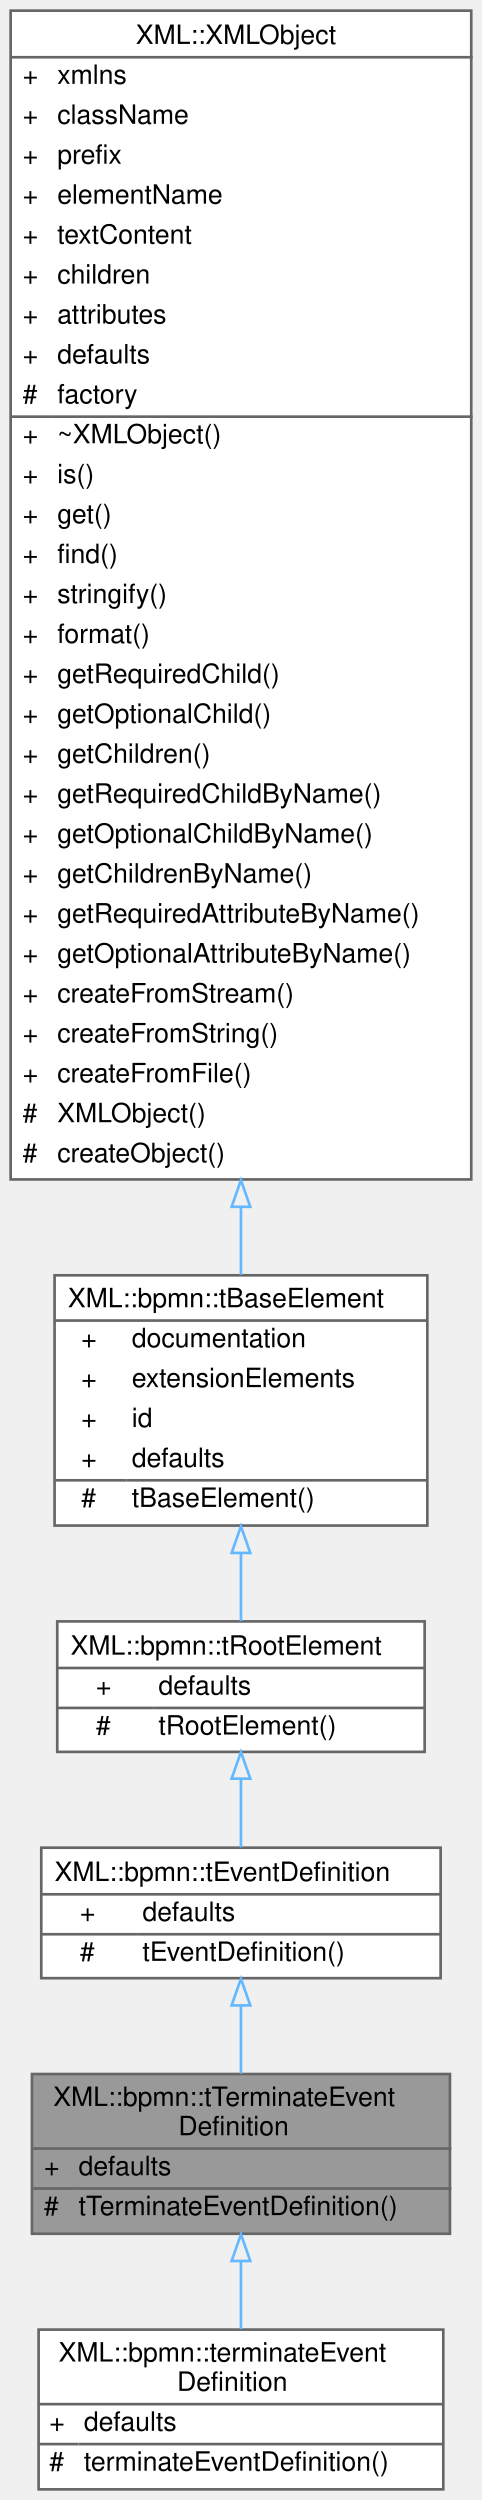
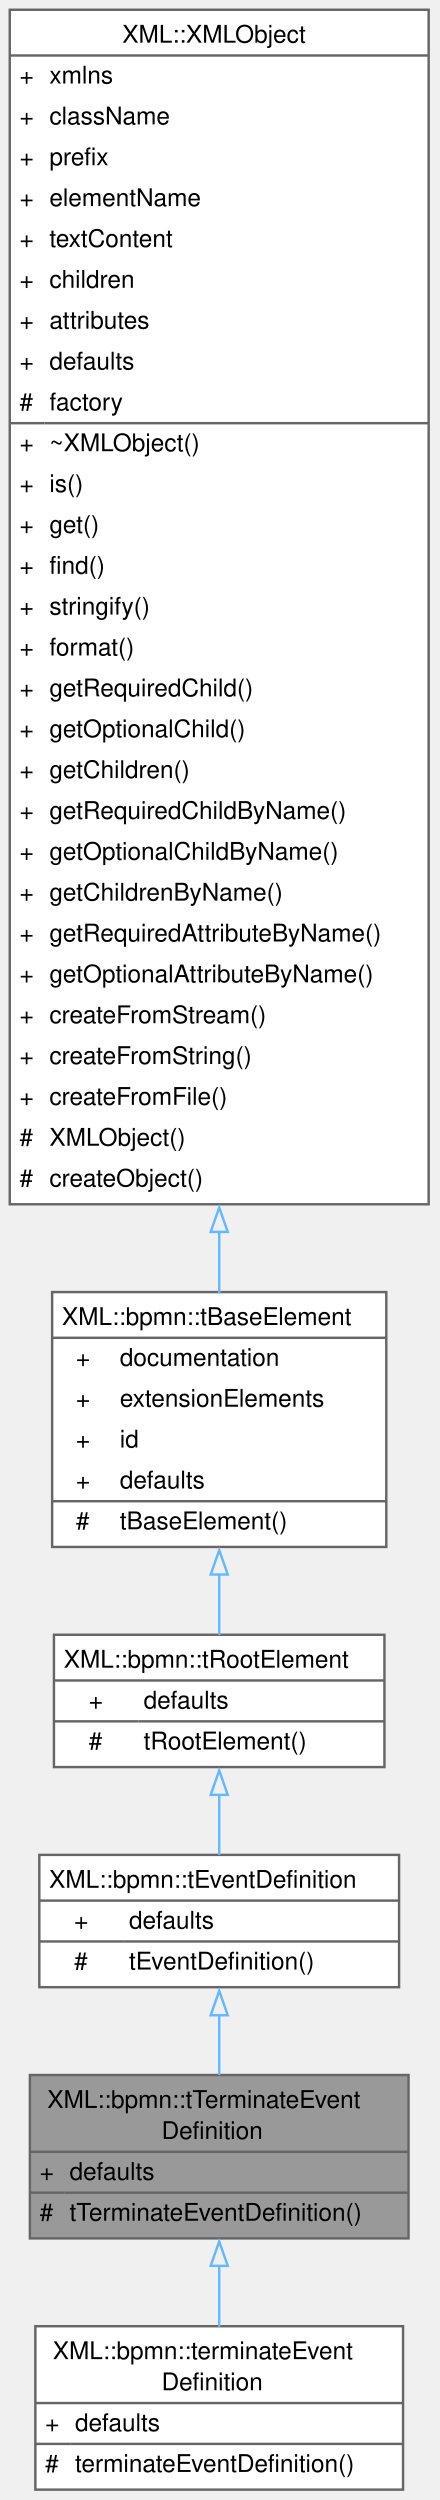
- <svg xmlns="http://www.w3.org/2000/svg" xmlns:xlink="http://www.w3.org/1999/xlink" width="181pt" height="939pt" viewBox="0.00 0.00 181.00 939.00">
-   <g id="graph0" class="graph" transform="scale(1 1) rotate(0) translate(4 935)">
+ <svg xmlns="http://www.w3.org/2000/svg" xmlns:xlink="http://www.w3.org/1999/xlink" width="180pt" height="1025pt" viewBox="0.00 0.00 180.00 1025.00">
+   <g id="graph0" class="graph" transform="scale(1 1) rotate(0) translate(4 1020.75)">
    <g id="Node000001" class="node">
      <g id="a_Node000001">
        <a xlink:title=" ">
-           <polygon fill="#999999" stroke="transparent" points="165,-156 8,-156 8,-96 165,-96 165,-156" />
-           <text text-anchor="start" x="16" y="-144" font-family="Helvetica,sans-Serif" font-size="10.00">XML::bpmn::tTerminateEvent</text>
-           <text text-anchor="start" x="63" y="-133" font-family="Helvetica,sans-Serif" font-size="10.00">Definition</text>
-           <text text-anchor="start" x="12.5" y="-118" font-family="Helvetica,sans-Serif" font-size="10.00">+</text>
-           <text text-anchor="start" x="25.5" y="-118" font-family="Helvetica,sans-Serif" font-size="10.00">defaults</text>
-           <text text-anchor="start" x="12.5" y="-103" font-family="Helvetica,sans-Serif" font-size="10.00">#</text>
-           <text text-anchor="start" x="25.5" y="-103" font-family="Helvetica,sans-Serif" font-size="10.00">tTerminateEventDefinition()</text>
-           <polygon fill="#666666" stroke="#666666" points="8.5,-128 8.5,-128 165.5,-128 165.5,-128 8.5,-128" />
-           <polygon fill="#666666" stroke="#666666" points="8.5,-113 8.5,-113 23.5,-113 23.5,-113 8.5,-113" />
-           <polygon fill="#666666" stroke="#666666" points="23.5,-113 23.5,-113 165.5,-113 165.5,-113 23.5,-113" />
-           <polygon fill="none" stroke="#666666" points="8,-96 8,-156 165,-156 165,-96 8,-96" />
+           <polygon fill="#999999" stroke="none" points="163.5,-170 8.25,-170 8.25,-103 163.5,-103 163.5,-170" />
+           <text xml:space="preserve" text-anchor="start" x="15.38" y="-156.5" font-family="Helvetica,sans-Serif" font-size="10.00">XML::bpmn::tTerminateEvent</text>
+           <text xml:space="preserve" text-anchor="start" x="62.25" y="-143.75" font-family="Helvetica,sans-Serif" font-size="10.00">Definition</text>
+           <text xml:space="preserve" text-anchor="start" x="12.25" y="-127" font-family="Helvetica,sans-Serif" font-size="10.00">+</text>
+           <text xml:space="preserve" text-anchor="start" x="24.5" y="-127" font-family="Helvetica,sans-Serif" font-size="10.00">defaults</text>
+           <text xml:space="preserve" text-anchor="start" x="12.25" y="-110.25" font-family="Helvetica,sans-Serif" font-size="10.00">#</text>
+           <text xml:space="preserve" text-anchor="start" x="24.5" y="-110.25" font-family="Helvetica,sans-Serif" font-size="10.00">tTerminateEventDefinition()</text>
+           <polygon fill="#666666" stroke="#666666" points="8.25,-138.5 8.25,-138.5 163.5,-138.5 163.5,-138.5 8.25,-138.5" />
+           <polygon fill="#666666" stroke="#666666" points="8.25,-121.75 8.25,-121.75 22.5,-121.75 22.5,-121.75 8.25,-121.75" />
+           <polygon fill="#666666" stroke="#666666" points="22.5,-121.75 22.5,-121.75 163.5,-121.75 163.5,-121.75 22.5,-121.75" />
+           <polygon fill="none" stroke="#666666" points="8.25,-103 8.25,-170 163.5,-170 163.5,-103 8.25,-103" />
        </a>
      </g>
    </g>
    <g id="Node000006" class="node">
      <g id="a_Node000006">
        <a xlink:href="classXML_1_1bpmn_1_1terminateEventDefinition.html" target="_top" xlink:title=" ">
-           <polygon fill="white" stroke="transparent" points="162.5,-60 10.5,-60 10.5,0 162.5,0 162.5,-60" />
-           <text text-anchor="start" x="18" y="-48" font-family="Helvetica,sans-Serif" font-size="10.00">XML::bpmn::terminateEvent</text>
-           <text text-anchor="start" x="62.5" y="-37" font-family="Helvetica,sans-Serif" font-size="10.00">Definition</text>
-           <text text-anchor="start" x="14.5" y="-22" font-family="Helvetica,sans-Serif" font-size="10.00">+</text>
-           <text text-anchor="start" x="27.5" y="-22" font-family="Helvetica,sans-Serif" font-size="10.00">defaults</text>
-           <text text-anchor="start" x="14.5" y="-7" font-family="Helvetica,sans-Serif" font-size="10.00">#</text>
-           <text text-anchor="start" x="27.5" y="-7" font-family="Helvetica,sans-Serif" font-size="10.00">terminateEventDefinition()</text>
-           <polygon fill="#666666" stroke="#666666" points="10.5,-32 10.5,-32 162.5,-32 162.5,-32 10.5,-32" />
-           <polygon fill="#666666" stroke="#666666" points="10.5,-17 10.5,-17 25.5,-17 25.5,-17 10.5,-17" />
-           <polygon fill="#666666" stroke="#666666" points="25.5,-17 25.5,-17 162.5,-17 162.5,-17 25.5,-17" />
-           <polygon fill="none" stroke="#666666" points="10.5,0 10.5,-60 162.5,-60 162.5,0 10.5,0" />
+           <polygon fill="white" stroke="none" points="161.25,-67 10.5,-67 10.5,0 161.25,0 161.25,-67" />
+           <text xml:space="preserve" text-anchor="start" x="17.62" y="-53.5" font-family="Helvetica,sans-Serif" font-size="10.00">XML::bpmn::terminateEvent</text>
+           <text xml:space="preserve" text-anchor="start" x="62.25" y="-40.75" font-family="Helvetica,sans-Serif" font-size="10.00">Definition</text>
+           <text xml:space="preserve" text-anchor="start" x="14.5" y="-24" font-family="Helvetica,sans-Serif" font-size="10.00">+</text>
+           <text xml:space="preserve" text-anchor="start" x="26.75" y="-24" font-family="Helvetica,sans-Serif" font-size="10.00">defaults</text>
+           <text xml:space="preserve" text-anchor="start" x="14.5" y="-7.25" font-family="Helvetica,sans-Serif" font-size="10.00">#</text>
+           <text xml:space="preserve" text-anchor="start" x="26.75" y="-7.25" font-family="Helvetica,sans-Serif" font-size="10.00">terminateEventDefinition()</text>
+           <polygon fill="#666666" stroke="#666666" points="10.5,-35.5 10.5,-35.5 161.25,-35.5 161.25,-35.5 10.5,-35.5" />
+           <polygon fill="#666666" stroke="#666666" points="10.5,-18.75 10.5,-18.75 24.75,-18.75 24.75,-18.75 10.5,-18.75" />
+           <polygon fill="#666666" stroke="#666666" points="24.75,-18.75 24.75,-18.75 161.25,-18.75 161.25,-18.75 24.75,-18.75" />
+           <polygon fill="none" stroke="#666666" points="10.5,0 10.5,-67 161.25,-67 161.25,0 10.5,0" />
        </a>
      </g>
    </g>
    <g id="edge5_Node000001_Node000006" class="edge">
      <g id="a_edge5_Node000001_Node000006">
        <a xlink:title=" ">
-           <path fill="none" stroke="#63b8ff" d="M86.5,-85.63C86.5,-77.11 86.5,-68.25 86.5,-60.21" />
-           <polygon fill="none" stroke="#63b8ff" points="83,-85.77 86.5,-95.77 90,-85.77 83,-85.77" />
+           <path fill="none" stroke="#63b8ff" d="M85.88,-91.98C85.88,-83.52 85.88,-74.79 85.88,-66.77" />
+           <polygon fill="none" stroke="#63b8ff" points="82.38,-91.75 85.88,-101.75 89.38,-91.75 82.38,-91.75" />
        </a>
      </g>
    </g>
    <g id="Node000002" class="node">
      <g id="a_Node000002">
        <a xlink:href="classXML_1_1bpmn_1_1tEventDefinition.html" target="_top" xlink:title=" ">
-           <polygon fill="white" stroke="transparent" points="161.5,-241 11.5,-241 11.5,-192 161.5,-192 161.5,-241" />
-           <text text-anchor="start" x="16.5" y="-228.5" font-family="Helvetica,sans-Serif" font-size="10.00">XML::bpmn::tEventDefinition</text>
-           <text text-anchor="start" x="26" y="-213.5" font-family="Helvetica,sans-Serif" font-size="10.00">+</text>
-           <text text-anchor="start" x="49.5" y="-213.5" font-family="Helvetica,sans-Serif" font-size="10.00">defaults</text>
-           <text text-anchor="start" x="26" y="-198.5" font-family="Helvetica,sans-Serif" font-size="10.00">#</text>
-           <text text-anchor="start" x="49.5" y="-198.5" font-family="Helvetica,sans-Serif" font-size="10.00">tEventDefinition()</text>
-           <polygon fill="#666666" stroke="#666666" points="11.5,-223.5 11.5,-223.5 161.5,-223.5 161.5,-223.5 11.5,-223.5" />
-           <polygon fill="#666666" stroke="#666666" points="11.5,-208.5 11.5,-208.5 47.5,-208.5 47.5,-208.5 11.5,-208.5" />
-           <polygon fill="#666666" stroke="#666666" points="47.5,-208.5 47.5,-208.5 161.5,-208.5 161.5,-208.5 47.5,-208.5" />
-           <polygon fill="none" stroke="#666666" points="11.5,-192 11.5,-241 161.5,-241 161.5,-192 11.5,-192" />
+           <polygon fill="white" stroke="none" points="159.62,-260.25 12.12,-260.25 12.12,-206 159.62,-206 159.62,-260.25" />
+           <text xml:space="preserve" text-anchor="start" x="16.12" y="-246.75" font-family="Helvetica,sans-Serif" font-size="10.00">XML::bpmn::tEventDefinition</text>
+           <text xml:space="preserve" text-anchor="start" x="26.38" y="-230" font-family="Helvetica,sans-Serif" font-size="10.00">+</text>
+           <text xml:space="preserve" text-anchor="start" x="48.88" y="-230" font-family="Helvetica,sans-Serif" font-size="10.00">defaults</text>
+           <text xml:space="preserve" text-anchor="start" x="26.38" y="-213.25" font-family="Helvetica,sans-Serif" font-size="10.00">#</text>
+           <text xml:space="preserve" text-anchor="start" x="48.88" y="-213.25" font-family="Helvetica,sans-Serif" font-size="10.00">tEventDefinition()</text>
+           <polygon fill="#666666" stroke="#666666" points="12.12,-241.5 12.12,-241.5 159.62,-241.5 159.62,-241.5 12.12,-241.5" />
+           <polygon fill="#666666" stroke="#666666" points="12.12,-224.75 12.12,-224.75 46.88,-224.75 46.88,-224.75 12.12,-224.75" />
+           <polygon fill="#666666" stroke="#666666" points="46.88,-224.75 46.88,-224.75 159.62,-224.75 159.62,-224.75 46.88,-224.75" />
+           <polygon fill="none" stroke="#666666" points="12.12,-206 12.12,-260.25 159.62,-260.25 159.62,-206 12.12,-206" />
        </a>
      </g>
    </g>
    <g id="edge1_Node000001_Node000002" class="edge">
      <g id="a_edge1_Node000001_Node000002">
        <a xlink:title=" ">
-           <path fill="none" stroke="#63b8ff" d="M86.5,-181.55C86.5,-173.18 86.5,-164.28 86.5,-156.16" />
-           <polygon fill="none" stroke="#63b8ff" points="83,-181.78 86.5,-191.78 90,-181.78 83,-181.78" />
+           <path fill="none" stroke="#63b8ff" d="M85.88,-194.51C85.88,-186.38 85.88,-177.85 85.88,-169.94" />
+           <polygon fill="none" stroke="#63b8ff" points="82.38,-194.5 85.88,-204.5 89.38,-194.5 82.38,-194.5" />
        </a>
      </g>
    </g>
    <g id="Node000003" class="node">
      <g id="a_Node000003">
        <a xlink:href="classXML_1_1bpmn_1_1tRootElement.html" target="_top" xlink:title=" ">
-           <polygon fill="white" stroke="transparent" points="155.5,-326 17.5,-326 17.5,-277 155.5,-277 155.5,-326" />
-           <text text-anchor="start" x="22.5" y="-313.5" font-family="Helvetica,sans-Serif" font-size="10.00">XML::bpmn::tRootElement</text>
-           <text text-anchor="start" x="32" y="-298.5" font-family="Helvetica,sans-Serif" font-size="10.00">+</text>
-           <text text-anchor="start" x="55.5" y="-298.5" font-family="Helvetica,sans-Serif" font-size="10.00">defaults</text>
-           <text text-anchor="start" x="32" y="-283.5" font-family="Helvetica,sans-Serif" font-size="10.00">#</text>
-           <text text-anchor="start" x="55.5" y="-283.5" font-family="Helvetica,sans-Serif" font-size="10.00">tRootElement()</text>
-           <polygon fill="#666666" stroke="#666666" points="17.5,-308.5 17.5,-308.5 155.5,-308.5 155.5,-308.5 17.5,-308.5" />
-           <polygon fill="#666666" stroke="#666666" points="17.5,-293.5 17.5,-293.5 53.5,-293.5 53.5,-293.5 17.5,-293.5" />
-           <polygon fill="#666666" stroke="#666666" points="53.5,-293.5 53.5,-293.5 155.5,-293.5 155.5,-293.5 53.5,-293.5" />
-           <polygon fill="none" stroke="#666666" points="17.5,-277 17.5,-326 155.5,-326 155.5,-277 17.5,-277" />
+           <polygon fill="white" stroke="none" points="153.62,-350.5 18.12,-350.5 18.12,-296.25 153.62,-296.25 153.62,-350.5" />
+           <text xml:space="preserve" text-anchor="start" x="22.12" y="-337" font-family="Helvetica,sans-Serif" font-size="10.00">XML::bpmn::tRootElement</text>
+           <text xml:space="preserve" text-anchor="start" x="32.38" y="-320.25" font-family="Helvetica,sans-Serif" font-size="10.00">+</text>
+           <text xml:space="preserve" text-anchor="start" x="54.88" y="-320.25" font-family="Helvetica,sans-Serif" font-size="10.00">defaults</text>
+           <text xml:space="preserve" text-anchor="start" x="32.38" y="-303.5" font-family="Helvetica,sans-Serif" font-size="10.00">#</text>
+           <text xml:space="preserve" text-anchor="start" x="54.88" y="-303.5" font-family="Helvetica,sans-Serif" font-size="10.00">tRootElement()</text>
+           <polygon fill="#666666" stroke="#666666" points="18.12,-331.75 18.12,-331.75 153.62,-331.75 153.62,-331.75 18.12,-331.75" />
+           <polygon fill="#666666" stroke="#666666" points="18.12,-315 18.12,-315 52.88,-315 52.88,-315 18.12,-315" />
+           <polygon fill="#666666" stroke="#666666" points="52.88,-315 52.88,-315 153.62,-315 153.62,-315 52.88,-315" />
+           <polygon fill="none" stroke="#666666" points="18.12,-296.25 18.12,-350.5 153.62,-350.5 153.62,-296.25 18.12,-296.25" />
        </a>
      </g>
    </g>
    <g id="edge2_Node000002_Node000003" class="edge">
      <g id="a_edge2_Node000002_Node000003">
        <a xlink:title=" ">
-           <path fill="none" stroke="#63b8ff" d="M86.5,-266.77C86.5,-258.17 86.5,-249.1 86.5,-241.12" />
-           <polygon fill="none" stroke="#63b8ff" points="83,-266.94 86.5,-276.94 90,-266.94 83,-266.94" />
+           <path fill="none" stroke="#63b8ff" d="M85.88,-284.96C85.88,-276.64 85.88,-267.99 85.88,-260.24" />
+           <polygon fill="none" stroke="#63b8ff" points="82.38,-284.86 85.88,-294.86 89.38,-284.86 82.38,-284.86" />
        </a>
      </g>
    </g>
    <g id="Node000004" class="node">
      <g id="a_Node000004">
        <a xlink:href="classXML_1_1bpmn_1_1tBaseElement.html" target="_top" xlink:title=" ">
-           <polygon fill="white" stroke="transparent" points="156.5,-456 16.5,-456 16.5,-362 156.5,-362 156.5,-456" />
-           <text text-anchor="start" x="21.5" y="-444" font-family="Helvetica,sans-Serif" font-size="10.00">XML::bpmn::tBaseElement</text>
-           <text text-anchor="start" x="26.5" y="-429" font-family="Helvetica,sans-Serif" font-size="10.00">+</text>
-           <text text-anchor="start" x="45.5" y="-429" font-family="Helvetica,sans-Serif" font-size="10.00">documentation</text>
-           <text text-anchor="start" x="26.5" y="-414" font-family="Helvetica,sans-Serif" font-size="10.00">+</text>
-           <text text-anchor="start" x="45.5" y="-414" font-family="Helvetica,sans-Serif" font-size="10.00">extensionElements</text>
-           <text text-anchor="start" x="26.5" y="-399" font-family="Helvetica,sans-Serif" font-size="10.00">+</text>
-           <text text-anchor="start" x="45.5" y="-399" font-family="Helvetica,sans-Serif" font-size="10.00">id</text>
-           <text text-anchor="start" x="26.5" y="-384" font-family="Helvetica,sans-Serif" font-size="10.00">+</text>
-           <text text-anchor="start" x="45.5" y="-384" font-family="Helvetica,sans-Serif" font-size="10.00">defaults</text>
-           <text text-anchor="start" x="26.5" y="-369" font-family="Helvetica,sans-Serif" font-size="10.00">#</text>
-           <text text-anchor="start" x="45.5" y="-369" font-family="Helvetica,sans-Serif" font-size="10.00">tBaseElement()</text>
-           <polygon fill="#666666" stroke="#666666" points="16.5,-439 16.5,-439 156.5,-439 156.5,-439 16.5,-439" />
-           <polygon fill="#666666" stroke="#666666" points="16.5,-379 16.5,-379 43.5,-379 43.5,-379 16.5,-379" />
-           <polygon fill="#666666" stroke="#666666" points="43.5,-379 43.5,-379 156.5,-379 156.5,-379 43.5,-379" />
-           <polygon fill="none" stroke="#666666" points="16.5,-362 16.5,-456 156.5,-456 156.5,-362 16.5,-362" />
+           <polygon fill="white" stroke="none" points="154.38,-491 17.38,-491 17.38,-386.5 154.38,-386.5 154.38,-491" />
+           <text xml:space="preserve" text-anchor="start" x="21.38" y="-477.5" font-family="Helvetica,sans-Serif" font-size="10.00">XML::bpmn::tBaseElement</text>
+           <text xml:space="preserve" text-anchor="start" x="27.12" y="-460.75" font-family="Helvetica,sans-Serif" font-size="10.00">+</text>
+           <text xml:space="preserve" text-anchor="start" x="45.12" y="-460.75" font-family="Helvetica,sans-Serif" font-size="10.00">documentation</text>
+           <text xml:space="preserve" text-anchor="start" x="27.12" y="-444" font-family="Helvetica,sans-Serif" font-size="10.00">+</text>
+           <text xml:space="preserve" text-anchor="start" x="45.12" y="-444" font-family="Helvetica,sans-Serif" font-size="10.00">extensionElements</text>
+           <text xml:space="preserve" text-anchor="start" x="27.12" y="-427.25" font-family="Helvetica,sans-Serif" font-size="10.00">+</text>
+           <text xml:space="preserve" text-anchor="start" x="45.12" y="-427.25" font-family="Helvetica,sans-Serif" font-size="10.00">id</text>
+           <text xml:space="preserve" text-anchor="start" x="27.12" y="-410.5" font-family="Helvetica,sans-Serif" font-size="10.00">+</text>
+           <text xml:space="preserve" text-anchor="start" x="45.12" y="-410.5" font-family="Helvetica,sans-Serif" font-size="10.00">defaults</text>
+           <text xml:space="preserve" text-anchor="start" x="27.12" y="-393.75" font-family="Helvetica,sans-Serif" font-size="10.00">#</text>
+           <text xml:space="preserve" text-anchor="start" x="45.12" y="-393.75" font-family="Helvetica,sans-Serif" font-size="10.00">tBaseElement()</text>
+           <polygon fill="#666666" stroke="#666666" points="17.38,-472.25 17.38,-472.25 154.38,-472.25 154.38,-472.25 17.38,-472.25" />
+           <polygon fill="#666666" stroke="#666666" points="17.38,-405.25 17.38,-405.25 43.12,-405.25 43.12,-405.25 17.38,-405.25" />
+           <polygon fill="#666666" stroke="#666666" points="43.12,-405.25 43.12,-405.25 154.38,-405.25 154.38,-405.25 43.12,-405.25" />
+           <polygon fill="none" stroke="#666666" points="17.38,-386.5 17.38,-491 154.38,-491 154.38,-386.5 17.38,-386.5" />
        </a>
      </g>
    </g>
    <g id="edge3_Node000003_Node000004" class="edge">
      <g id="a_edge3_Node000003_Node000004">
        <a xlink:title=" ">
-           <path fill="none" stroke="#63b8ff" d="M86.5,-351.59C86.5,-342.62 86.5,-333.79 86.5,-326.15" />
-           <polygon fill="none" stroke="#63b8ff" points="83,-351.73 86.5,-361.73 90,-351.73 83,-351.73" />
+           <path fill="none" stroke="#63b8ff" d="M85.88,-375.47C85.88,-366.62 85.88,-357.96 85.88,-350.36" />
+           <polygon fill="none" stroke="#63b8ff" points="82.38,-375.19 85.88,-385.19 89.38,-375.19 82.38,-375.19" />
        </a>
      </g>
    </g>
    <g id="Node000005" class="node">
      <g id="a_Node000005">
        <a xlink:href="classXML_1_1XMLObject.html" target="_top" xlink:title="A class representing a node in an XML-tree.">
-           <polygon fill="white" stroke="transparent" points="173,-931 0,-931 0,-492 173,-492 173,-931" />
-           <text text-anchor="start" x="47" y="-918.5" font-family="Helvetica,sans-Serif" font-size="10.00">XML::XMLObject</text>
-           <text text-anchor="start" x="4.5" y="-903.5" font-family="Helvetica,sans-Serif" font-size="10.00">+</text>
-           <text text-anchor="start" x="17.5" y="-903.5" font-family="Helvetica,sans-Serif" font-size="10.00">xmlns</text>
-           <text text-anchor="start" x="4.5" y="-888.5" font-family="Helvetica,sans-Serif" font-size="10.00">+</text>
-           <text text-anchor="start" x="17.5" y="-888.5" font-family="Helvetica,sans-Serif" font-size="10.00">className</text>
-           <text text-anchor="start" x="4.5" y="-873.5" font-family="Helvetica,sans-Serif" font-size="10.00">+</text>
-           <text text-anchor="start" x="17.5" y="-873.5" font-family="Helvetica,sans-Serif" font-size="10.00">prefix</text>
-           <text text-anchor="start" x="4.5" y="-858.5" font-family="Helvetica,sans-Serif" font-size="10.00">+</text>
-           <text text-anchor="start" x="17.5" y="-858.5" font-family="Helvetica,sans-Serif" font-size="10.00">elementName</text>
-           <text text-anchor="start" x="4.5" y="-843.5" font-family="Helvetica,sans-Serif" font-size="10.00">+</text>
-           <text text-anchor="start" x="17.5" y="-843.5" font-family="Helvetica,sans-Serif" font-size="10.00">textContent</text>
-           <text text-anchor="start" x="4.5" y="-828.5" font-family="Helvetica,sans-Serif" font-size="10.00">+</text>
-           <text text-anchor="start" x="17.5" y="-828.5" font-family="Helvetica,sans-Serif" font-size="10.00">children</text>
-           <text text-anchor="start" x="4.5" y="-813.5" font-family="Helvetica,sans-Serif" font-size="10.00">+</text>
-           <text text-anchor="start" x="17.5" y="-813.5" font-family="Helvetica,sans-Serif" font-size="10.00">attributes</text>
-           <text text-anchor="start" x="4.5" y="-798.5" font-family="Helvetica,sans-Serif" font-size="10.00">+</text>
-           <text text-anchor="start" x="17.5" y="-798.5" font-family="Helvetica,sans-Serif" font-size="10.00">defaults</text>
-           <text text-anchor="start" x="4.5" y="-783.5" font-family="Helvetica,sans-Serif" font-size="10.00">#</text>
-           <text text-anchor="start" x="17.5" y="-783.5" font-family="Helvetica,sans-Serif" font-size="10.00">factory</text>
-           <text text-anchor="start" x="4.5" y="-768.5" font-family="Helvetica,sans-Serif" font-size="10.00">+</text>
-           <text text-anchor="start" x="17.5" y="-768.5" font-family="Helvetica,sans-Serif" font-size="10.00">~XMLObject()</text>
-           <text text-anchor="start" x="4.5" y="-753.5" font-family="Helvetica,sans-Serif" font-size="10.00">+</text>
-           <text text-anchor="start" x="17.5" y="-753.5" font-family="Helvetica,sans-Serif" font-size="10.00">is()</text>
-           <text text-anchor="start" x="4.5" y="-738.5" font-family="Helvetica,sans-Serif" font-size="10.00">+</text>
-           <text text-anchor="start" x="17.5" y="-738.5" font-family="Helvetica,sans-Serif" font-size="10.00">get()</text>
-           <text text-anchor="start" x="4.5" y="-723.5" font-family="Helvetica,sans-Serif" font-size="10.00">+</text>
-           <text text-anchor="start" x="17.5" y="-723.5" font-family="Helvetica,sans-Serif" font-size="10.00">find()</text>
-           <text text-anchor="start" x="4.5" y="-708.5" font-family="Helvetica,sans-Serif" font-size="10.00">+</text>
-           <text text-anchor="start" x="17.5" y="-708.5" font-family="Helvetica,sans-Serif" font-size="10.00">stringify()</text>
-           <text text-anchor="start" x="4.5" y="-693.5" font-family="Helvetica,sans-Serif" font-size="10.00">+</text>
-           <text text-anchor="start" x="17.5" y="-693.5" font-family="Helvetica,sans-Serif" font-size="10.00">format()</text>
-           <text text-anchor="start" x="4.5" y="-678.5" font-family="Helvetica,sans-Serif" font-size="10.00">+</text>
-           <text text-anchor="start" x="17.5" y="-678.5" font-family="Helvetica,sans-Serif" font-size="10.00">getRequiredChild()</text>
-           <text text-anchor="start" x="4.5" y="-663.5" font-family="Helvetica,sans-Serif" font-size="10.00">+</text>
-           <text text-anchor="start" x="17.5" y="-663.5" font-family="Helvetica,sans-Serif" font-size="10.00">getOptionalChild()</text>
-           <text text-anchor="start" x="4.5" y="-648.5" font-family="Helvetica,sans-Serif" font-size="10.00">+</text>
-           <text text-anchor="start" x="17.5" y="-648.5" font-family="Helvetica,sans-Serif" font-size="10.00">getChildren()</text>
-           <text text-anchor="start" x="4.5" y="-633.5" font-family="Helvetica,sans-Serif" font-size="10.00">+</text>
-           <text text-anchor="start" x="17.5" y="-633.5" font-family="Helvetica,sans-Serif" font-size="10.00">getRequiredChildByName()</text>
-           <text text-anchor="start" x="4.5" y="-618.5" font-family="Helvetica,sans-Serif" font-size="10.00">+</text>
-           <text text-anchor="start" x="17.5" y="-618.5" font-family="Helvetica,sans-Serif" font-size="10.00">getOptionalChildByName()</text>
-           <text text-anchor="start" x="4.5" y="-603.5" font-family="Helvetica,sans-Serif" font-size="10.00">+</text>
-           <text text-anchor="start" x="17.5" y="-603.5" font-family="Helvetica,sans-Serif" font-size="10.00">getChildrenByName()</text>
-           <text text-anchor="start" x="4.5" y="-588.5" font-family="Helvetica,sans-Serif" font-size="10.00">+</text>
-           <text text-anchor="start" x="17.5" y="-588.5" font-family="Helvetica,sans-Serif" font-size="10.00">getRequiredAttributeByName()</text>
-           <text text-anchor="start" x="4.5" y="-573.5" font-family="Helvetica,sans-Serif" font-size="10.00">+</text>
-           <text text-anchor="start" x="17.5" y="-573.5" font-family="Helvetica,sans-Serif" font-size="10.00">getOptionalAttributeByName()</text>
-           <text text-anchor="start" x="4.5" y="-558.5" font-family="Helvetica,sans-Serif" font-size="10.00">+</text>
-           <text text-anchor="start" x="17.5" y="-558.5" font-family="Helvetica,sans-Serif" font-size="10.00">createFromStream()</text>
-           <text text-anchor="start" x="4.5" y="-543.5" font-family="Helvetica,sans-Serif" font-size="10.00">+</text>
-           <text text-anchor="start" x="17.5" y="-543.5" font-family="Helvetica,sans-Serif" font-size="10.00">createFromString()</text>
-           <text text-anchor="start" x="4.5" y="-528.5" font-family="Helvetica,sans-Serif" font-size="10.00">+</text>
-           <text text-anchor="start" x="17.5" y="-528.5" font-family="Helvetica,sans-Serif" font-size="10.00">createFromFile()</text>
-           <text text-anchor="start" x="4.5" y="-513.5" font-family="Helvetica,sans-Serif" font-size="10.00">#</text>
-           <text text-anchor="start" x="17.5" y="-513.5" font-family="Helvetica,sans-Serif" font-size="10.00">XMLObject()</text>
-           <text text-anchor="start" x="4.5" y="-498.5" font-family="Helvetica,sans-Serif" font-size="10.00">#</text>
-           <text text-anchor="start" x="17.5" y="-498.5" font-family="Helvetica,sans-Serif" font-size="10.00">createObject()</text>
-           <polygon fill="#666666" stroke="#666666" points="0.5,-913.5 0.5,-913.5 173.5,-913.5 173.5,-913.5 0.5,-913.5" />
-           <polygon fill="#666666" stroke="#666666" points="0.5,-778.5 0.5,-778.5 15.5,-778.5 15.5,-778.5 0.5,-778.5" />
-           <polygon fill="#666666" stroke="#666666" points="15.5,-778.5 15.5,-778.5 173.5,-778.5 173.5,-778.5 15.5,-778.5" />
-           <polygon fill="none" stroke="#666666" points="0,-492 0,-931 173,-931 173,-492 0,-492" />
+           <polygon fill="white" stroke="none" points="171.75,-1016.75 0,-1016.75 0,-527 171.75,-527 171.75,-1016.75" />
+           <text xml:space="preserve" text-anchor="start" x="46.12" y="-1003.25" font-family="Helvetica,sans-Serif" font-size="10.00">XML::XMLObject</text>
+           <text xml:space="preserve" text-anchor="start" x="4" y="-986.5" font-family="Helvetica,sans-Serif" font-size="10.00">+</text>
+           <text xml:space="preserve" text-anchor="start" x="16.25" y="-986.5" font-family="Helvetica,sans-Serif" font-size="10.00">xmlns</text>
+           <text xml:space="preserve" text-anchor="start" x="4" y="-969.75" font-family="Helvetica,sans-Serif" font-size="10.00">+</text>
+           <text xml:space="preserve" text-anchor="start" x="16.25" y="-969.75" font-family="Helvetica,sans-Serif" font-size="10.00">className</text>
+           <text xml:space="preserve" text-anchor="start" x="4" y="-953" font-family="Helvetica,sans-Serif" font-size="10.00">+</text>
+           <text xml:space="preserve" text-anchor="start" x="16.25" y="-953" font-family="Helvetica,sans-Serif" font-size="10.00">prefix</text>
+           <text xml:space="preserve" text-anchor="start" x="4" y="-936.25" font-family="Helvetica,sans-Serif" font-size="10.00">+</text>
+           <text xml:space="preserve" text-anchor="start" x="16.25" y="-936.25" font-family="Helvetica,sans-Serif" font-size="10.00">elementName</text>
+           <text xml:space="preserve" text-anchor="start" x="4" y="-919.5" font-family="Helvetica,sans-Serif" font-size="10.00">+</text>
+           <text xml:space="preserve" text-anchor="start" x="16.25" y="-919.5" font-family="Helvetica,sans-Serif" font-size="10.00">textContent</text>
+           <text xml:space="preserve" text-anchor="start" x="4" y="-902.75" font-family="Helvetica,sans-Serif" font-size="10.00">+</text>
+           <text xml:space="preserve" text-anchor="start" x="16.25" y="-902.75" font-family="Helvetica,sans-Serif" font-size="10.00">children</text>
+           <text xml:space="preserve" text-anchor="start" x="4" y="-886" font-family="Helvetica,sans-Serif" font-size="10.00">+</text>
+           <text xml:space="preserve" text-anchor="start" x="16.25" y="-886" font-family="Helvetica,sans-Serif" font-size="10.00">attributes</text>
+           <text xml:space="preserve" text-anchor="start" x="4" y="-869.25" font-family="Helvetica,sans-Serif" font-size="10.00">+</text>
+           <text xml:space="preserve" text-anchor="start" x="16.25" y="-869.25" font-family="Helvetica,sans-Serif" font-size="10.00">defaults</text>
+           <text xml:space="preserve" text-anchor="start" x="4" y="-852.5" font-family="Helvetica,sans-Serif" font-size="10.00">#</text>
+           <text xml:space="preserve" text-anchor="start" x="16.25" y="-852.5" font-family="Helvetica,sans-Serif" font-size="10.00">factory</text>
+           <text xml:space="preserve" text-anchor="start" x="4" y="-835.75" font-family="Helvetica,sans-Serif" font-size="10.00">+</text>
+           <text xml:space="preserve" text-anchor="start" x="16.25" y="-835.75" font-family="Helvetica,sans-Serif" font-size="10.00">~XMLObject()</text>
+           <text xml:space="preserve" text-anchor="start" x="4" y="-819" font-family="Helvetica,sans-Serif" font-size="10.00">+</text>
+           <text xml:space="preserve" text-anchor="start" x="16.25" y="-819" font-family="Helvetica,sans-Serif" font-size="10.00">is()</text>
+           <text xml:space="preserve" text-anchor="start" x="4" y="-802.25" font-family="Helvetica,sans-Serif" font-size="10.00">+</text>
+           <text xml:space="preserve" text-anchor="start" x="16.25" y="-802.25" font-family="Helvetica,sans-Serif" font-size="10.00">get()</text>
+           <text xml:space="preserve" text-anchor="start" x="4" y="-785.5" font-family="Helvetica,sans-Serif" font-size="10.00">+</text>
+           <text xml:space="preserve" text-anchor="start" x="16.25" y="-785.5" font-family="Helvetica,sans-Serif" font-size="10.00">find()</text>
+           <text xml:space="preserve" text-anchor="start" x="4" y="-768.75" font-family="Helvetica,sans-Serif" font-size="10.00">+</text>
+           <text xml:space="preserve" text-anchor="start" x="16.25" y="-768.75" font-family="Helvetica,sans-Serif" font-size="10.00">stringify()</text>
+           <text xml:space="preserve" text-anchor="start" x="4" y="-752" font-family="Helvetica,sans-Serif" font-size="10.00">+</text>
+           <text xml:space="preserve" text-anchor="start" x="16.25" y="-752" font-family="Helvetica,sans-Serif" font-size="10.00">format()</text>
+           <text xml:space="preserve" text-anchor="start" x="4" y="-735.25" font-family="Helvetica,sans-Serif" font-size="10.00">+</text>
+           <text xml:space="preserve" text-anchor="start" x="16.25" y="-735.25" font-family="Helvetica,sans-Serif" font-size="10.00">getRequiredChild()</text>
+           <text xml:space="preserve" text-anchor="start" x="4" y="-718.5" font-family="Helvetica,sans-Serif" font-size="10.00">+</text>
+           <text xml:space="preserve" text-anchor="start" x="16.25" y="-718.5" font-family="Helvetica,sans-Serif" font-size="10.00">getOptionalChild()</text>
+           <text xml:space="preserve" text-anchor="start" x="4" y="-701.75" font-family="Helvetica,sans-Serif" font-size="10.00">+</text>
+           <text xml:space="preserve" text-anchor="start" x="16.25" y="-701.75" font-family="Helvetica,sans-Serif" font-size="10.00">getChildren()</text>
+           <text xml:space="preserve" text-anchor="start" x="4" y="-685" font-family="Helvetica,sans-Serif" font-size="10.00">+</text>
+           <text xml:space="preserve" text-anchor="start" x="16.25" y="-685" font-family="Helvetica,sans-Serif" font-size="10.00">getRequiredChildByName()</text>
+           <text xml:space="preserve" text-anchor="start" x="4" y="-668.25" font-family="Helvetica,sans-Serif" font-size="10.00">+</text>
+           <text xml:space="preserve" text-anchor="start" x="16.25" y="-668.25" font-family="Helvetica,sans-Serif" font-size="10.00">getOptionalChildByName()</text>
+           <text xml:space="preserve" text-anchor="start" x="4" y="-651.5" font-family="Helvetica,sans-Serif" font-size="10.00">+</text>
+           <text xml:space="preserve" text-anchor="start" x="16.25" y="-651.5" font-family="Helvetica,sans-Serif" font-size="10.00">getChildrenByName()</text>
+           <text xml:space="preserve" text-anchor="start" x="4" y="-634.75" font-family="Helvetica,sans-Serif" font-size="10.00">+</text>
+           <text xml:space="preserve" text-anchor="start" x="16.25" y="-634.75" font-family="Helvetica,sans-Serif" font-size="10.00">getRequiredAttributeByName()</text>
+           <text xml:space="preserve" text-anchor="start" x="4" y="-618" font-family="Helvetica,sans-Serif" font-size="10.00">+</text>
+           <text xml:space="preserve" text-anchor="start" x="16.25" y="-618" font-family="Helvetica,sans-Serif" font-size="10.00">getOptionalAttributeByName()</text>
+           <text xml:space="preserve" text-anchor="start" x="4" y="-601.25" font-family="Helvetica,sans-Serif" font-size="10.00">+</text>
+           <text xml:space="preserve" text-anchor="start" x="16.25" y="-601.25" font-family="Helvetica,sans-Serif" font-size="10.00">createFromStream()</text>
+           <text xml:space="preserve" text-anchor="start" x="4" y="-584.5" font-family="Helvetica,sans-Serif" font-size="10.00">+</text>
+           <text xml:space="preserve" text-anchor="start" x="16.25" y="-584.5" font-family="Helvetica,sans-Serif" font-size="10.00">createFromString()</text>
+           <text xml:space="preserve" text-anchor="start" x="4" y="-567.75" font-family="Helvetica,sans-Serif" font-size="10.00">+</text>
+           <text xml:space="preserve" text-anchor="start" x="16.25" y="-567.75" font-family="Helvetica,sans-Serif" font-size="10.00">createFromFile()</text>
+           <text xml:space="preserve" text-anchor="start" x="4" y="-551" font-family="Helvetica,sans-Serif" font-size="10.00">#</text>
+           <text xml:space="preserve" text-anchor="start" x="16.25" y="-551" font-family="Helvetica,sans-Serif" font-size="10.00">XMLObject()</text>
+           <text xml:space="preserve" text-anchor="start" x="4" y="-534.25" font-family="Helvetica,sans-Serif" font-size="10.00">#</text>
+           <text xml:space="preserve" text-anchor="start" x="16.25" y="-534.25" font-family="Helvetica,sans-Serif" font-size="10.00">createObject()</text>
+           <polygon fill="#666666" stroke="#666666" points="0,-998 0,-998 171.75,-998 171.75,-998 0,-998" />
+           <polygon fill="#666666" stroke="#666666" points="0,-847.25 0,-847.25 14.25,-847.25 14.25,-847.25 0,-847.25" />
+           <polygon fill="#666666" stroke="#666666" points="14.25,-847.25 14.25,-847.25 171.75,-847.25 171.75,-847.25 14.25,-847.25" />
+           <polygon fill="none" stroke="#666666" points="0,-527 0,-1016.75 171.75,-1016.75 171.75,-527 0,-527" />
        </a>
      </g>
    </g>
    <g id="edge4_Node000004_Node000005" class="edge">
      <g id="a_edge4_Node000004_Node000005">
        <a xlink:title=" ">
-           <path fill="none" stroke="#63b8ff" d="M86.5,-481.65C86.5,-472.56 86.5,-464 86.5,-456.18" />
-           <polygon fill="none" stroke="#63b8ff" points="83,-481.72 86.5,-491.72 90,-481.72 83,-481.72" />
+           <path fill="none" stroke="#63b8ff" d="M85.88,-515.93C85.88,-506.9 85.88,-498.38 85.88,-490.53" />
+           <polygon fill="none" stroke="#63b8ff" points="82.38,-515.67 85.88,-525.67 89.38,-515.67 82.38,-515.67" />
        </a>
      </g>
    </g>
  </g>
</svg>
